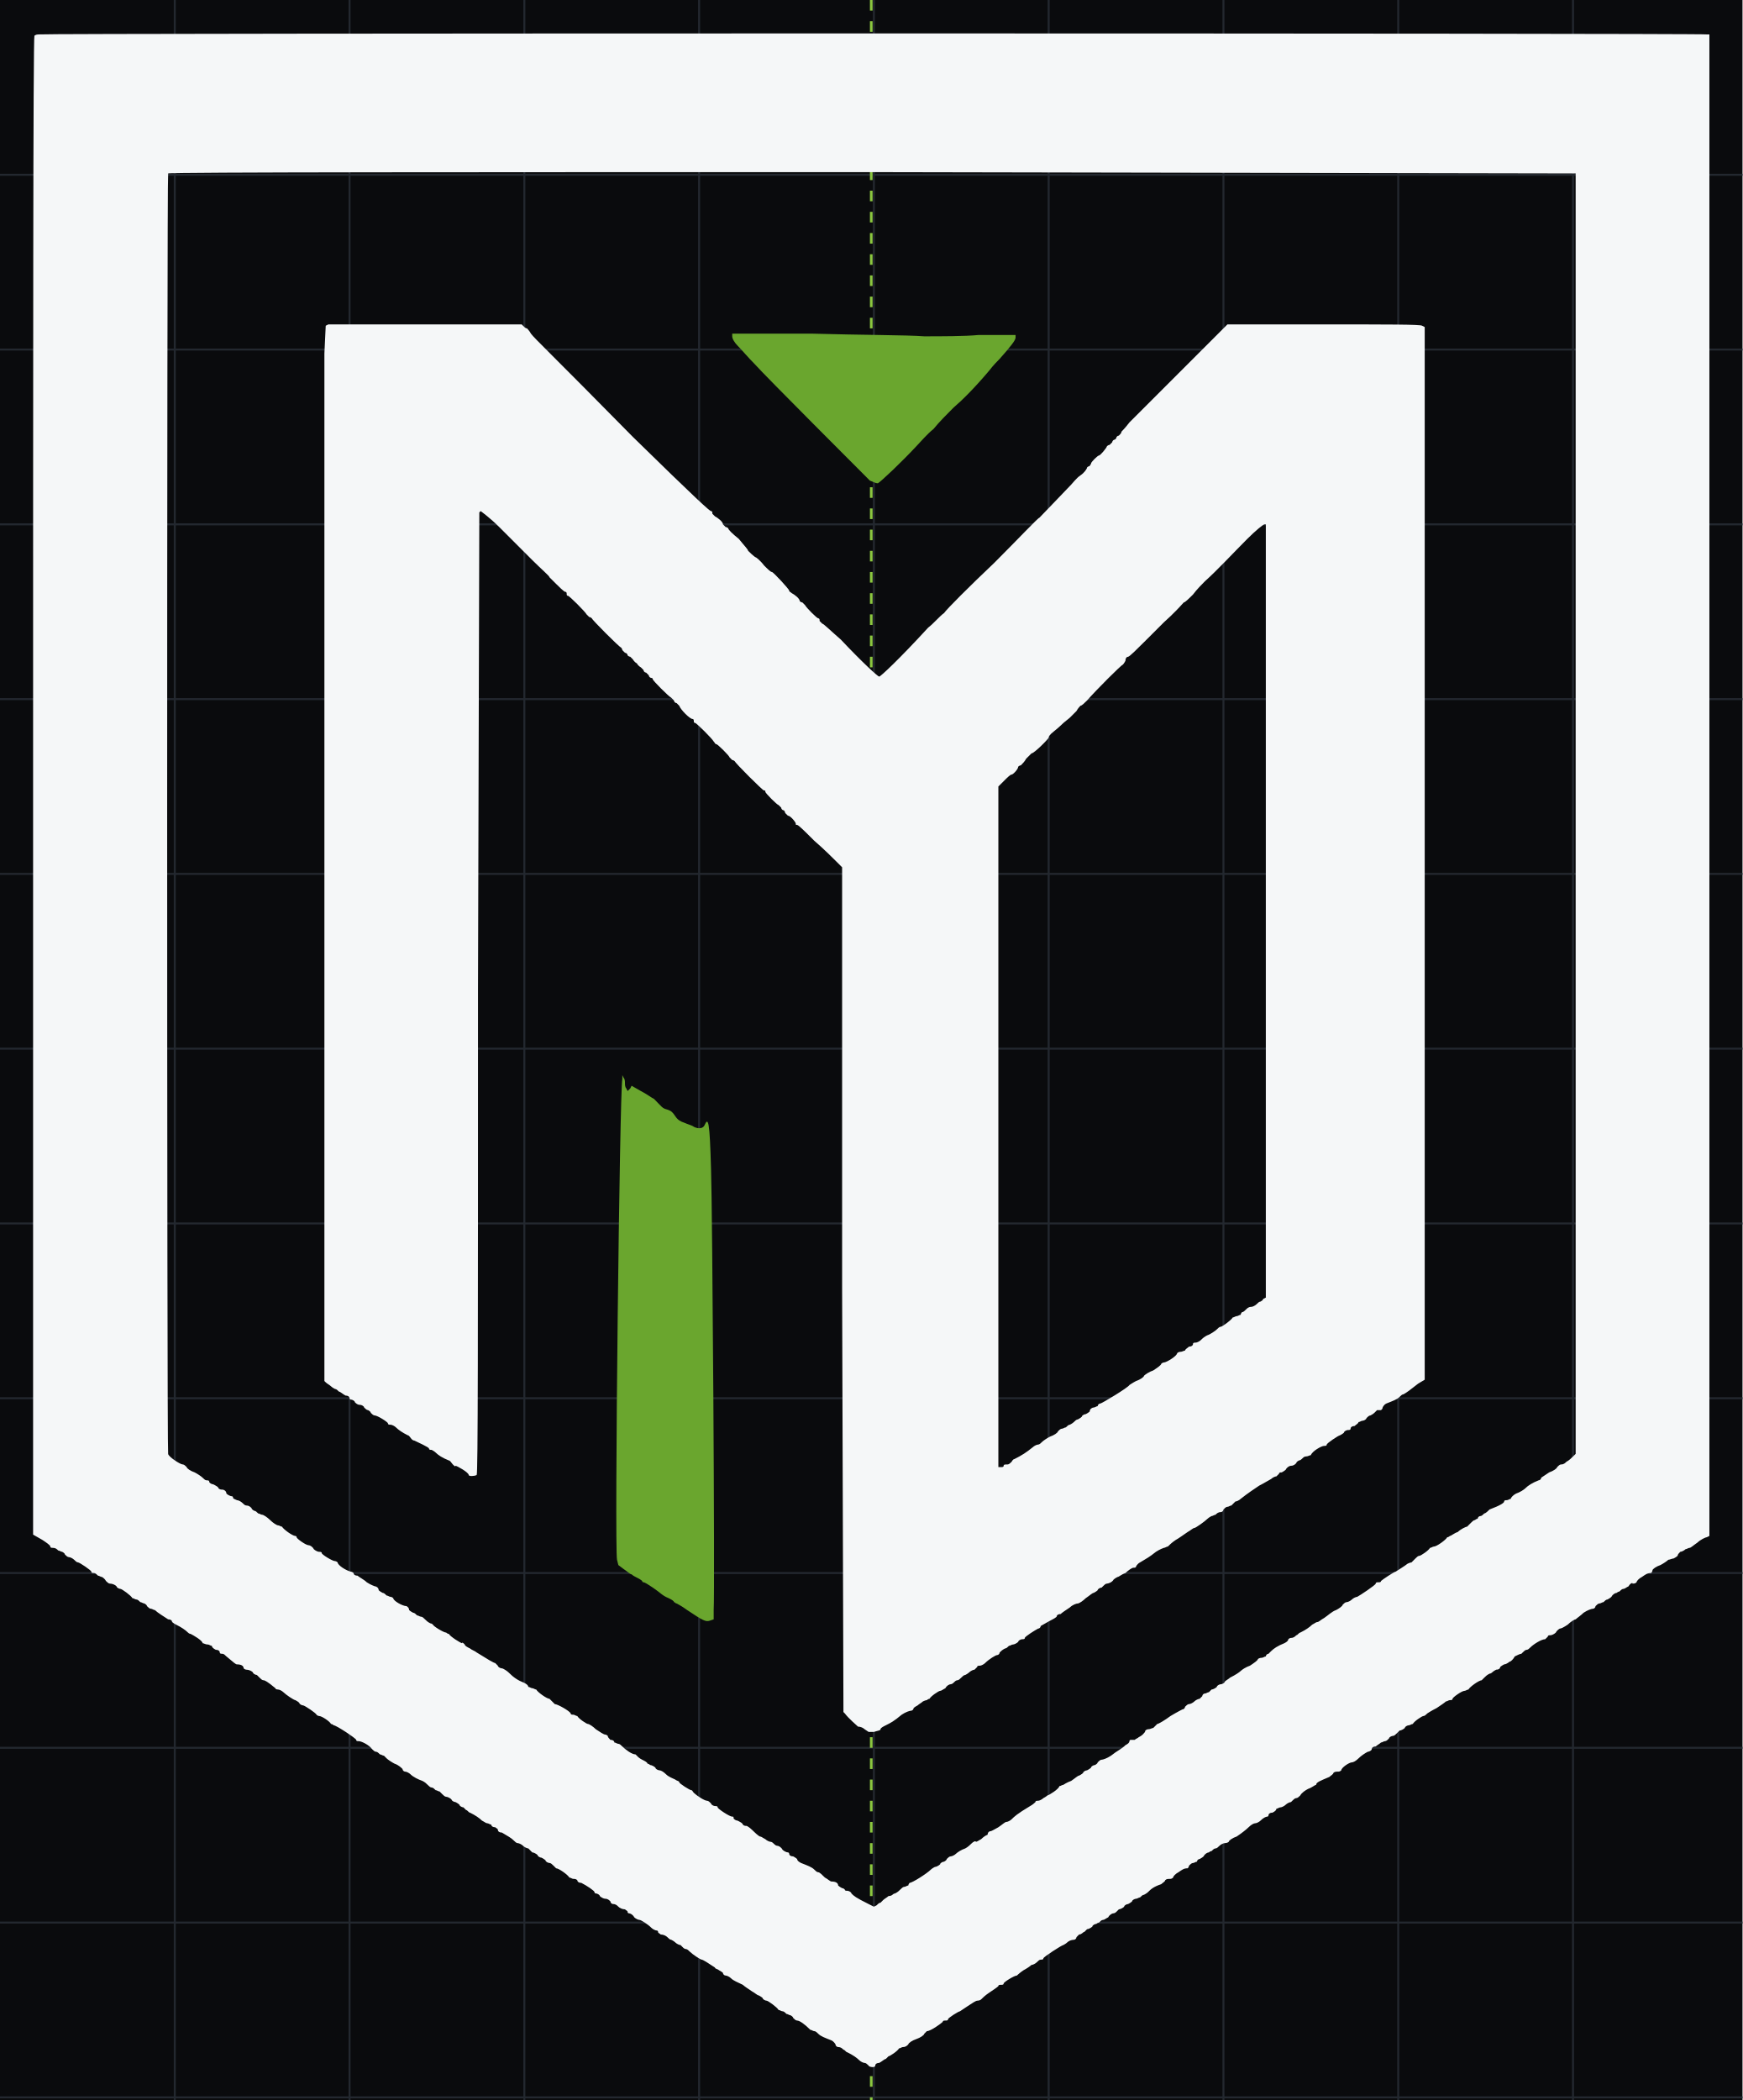
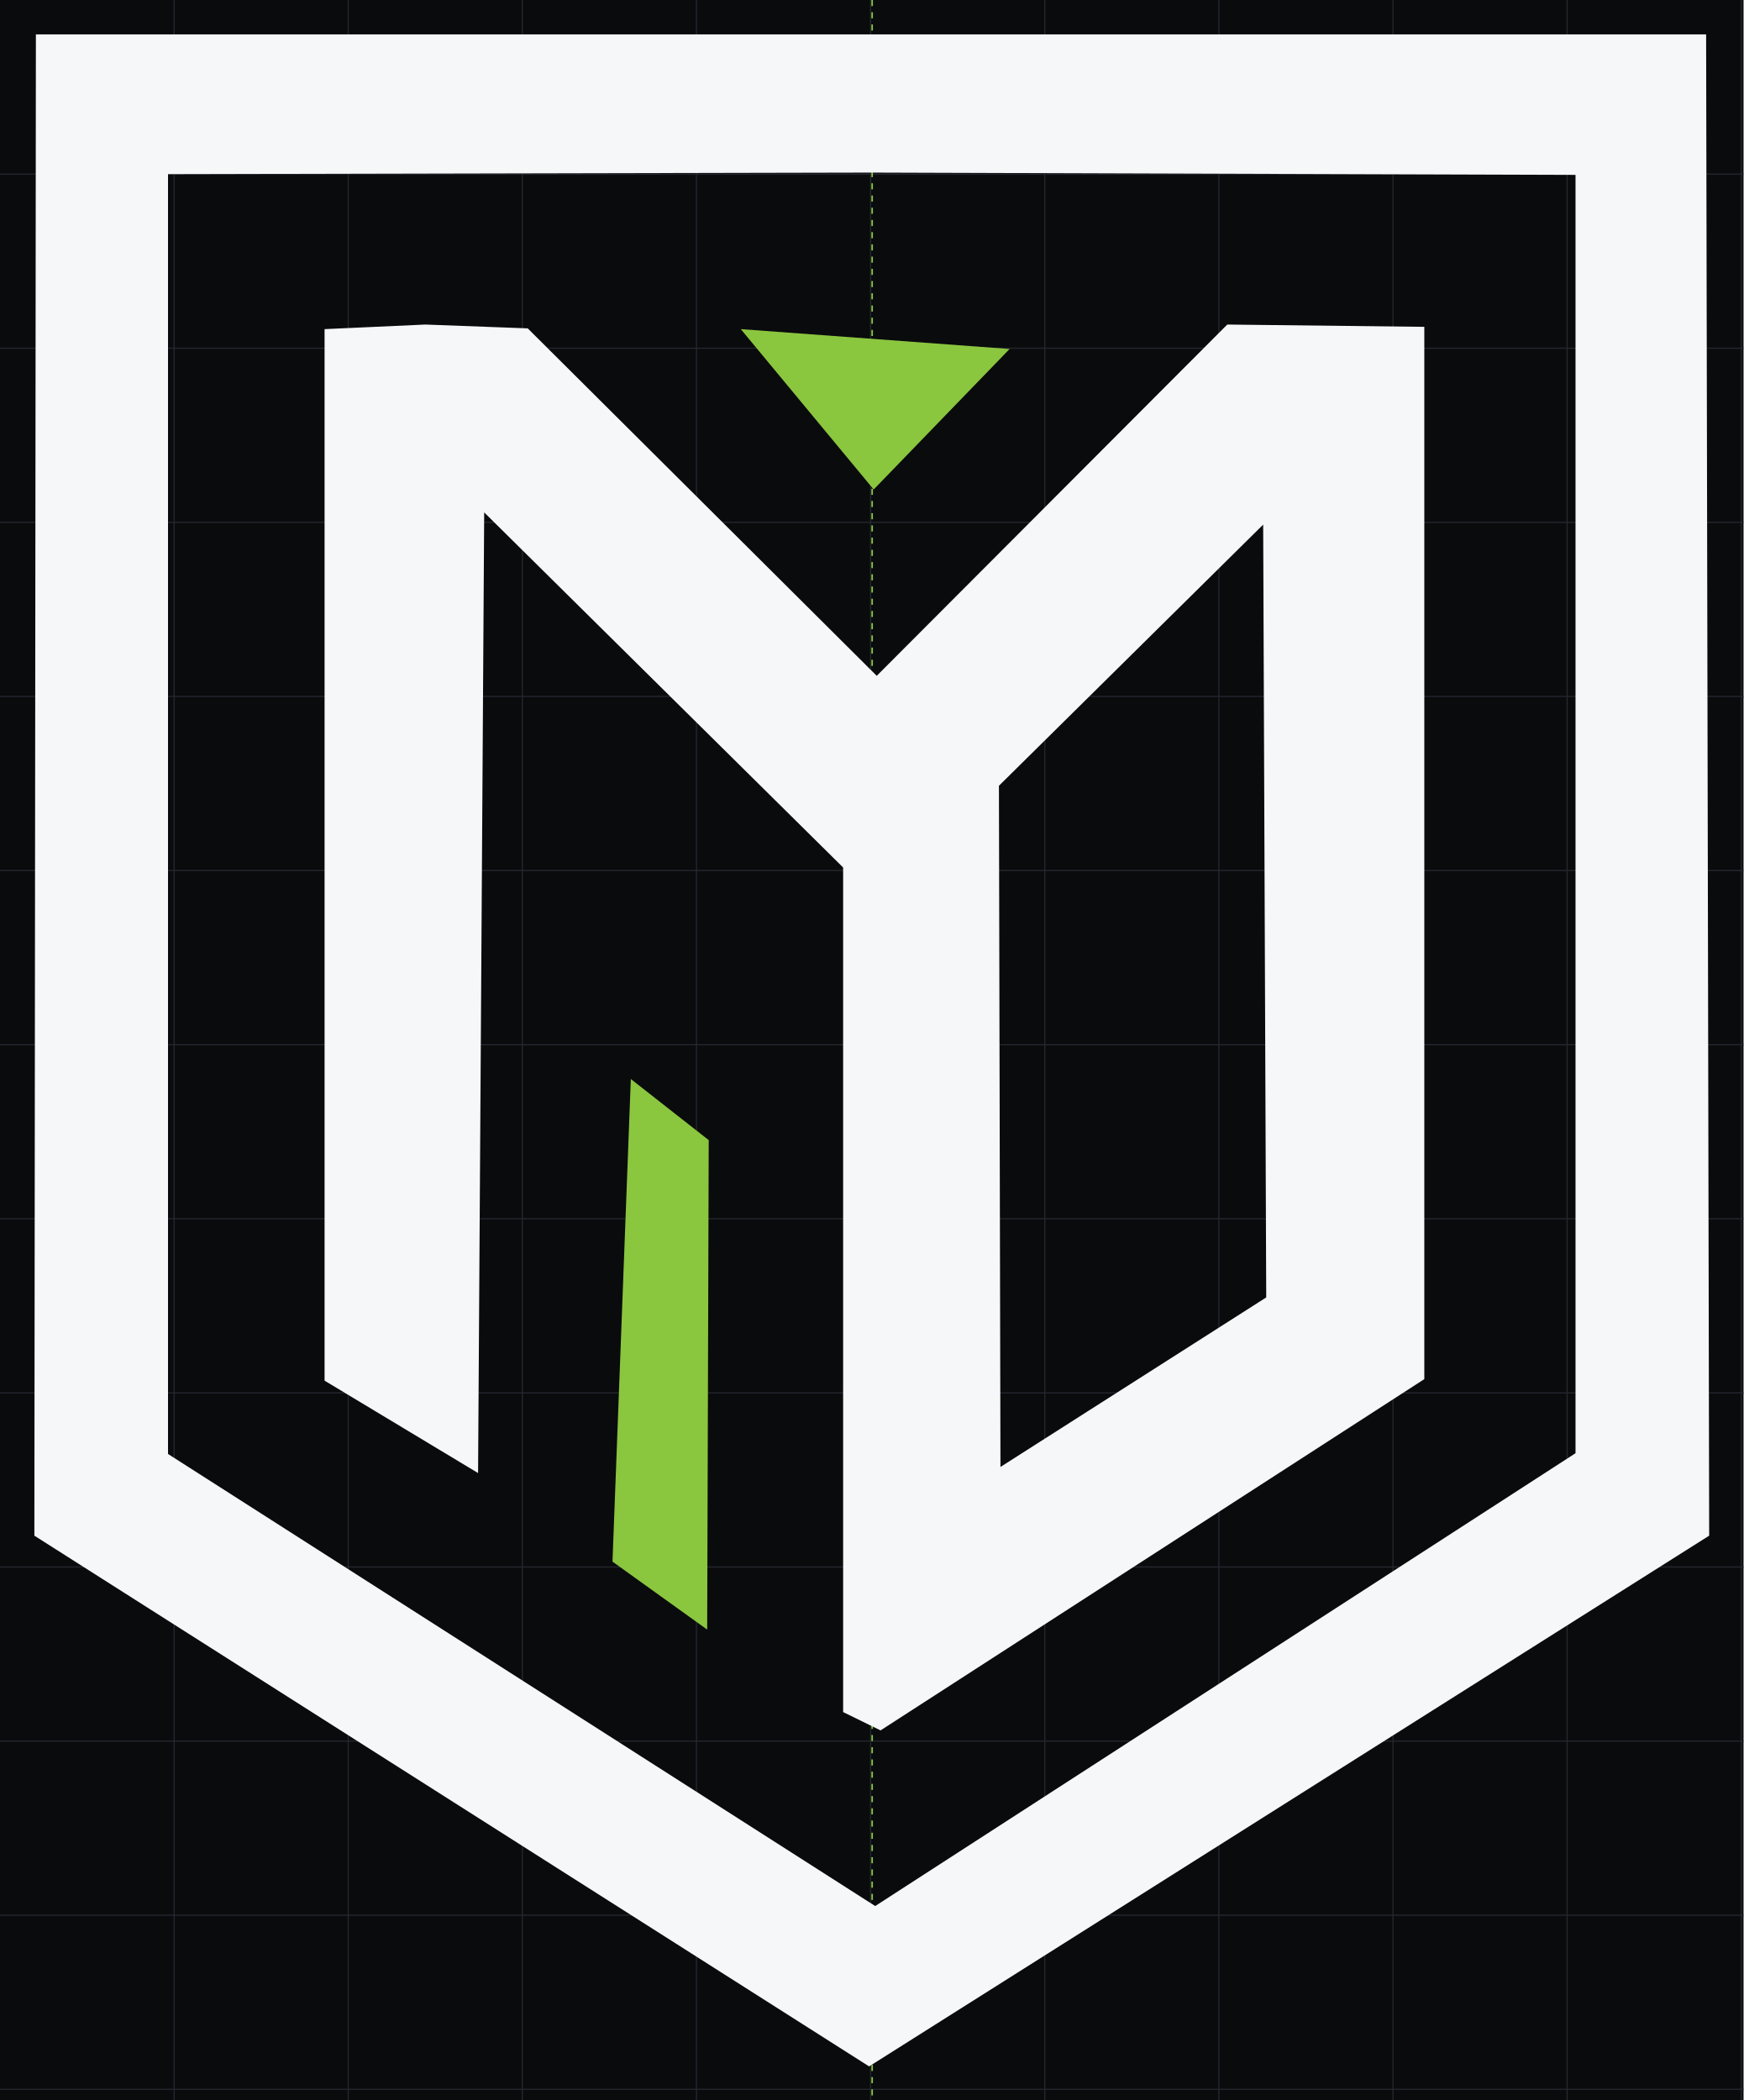
- <svg xmlns="http://www.w3.org/2000/svg" viewBox="0 0 1316 1586" role="img" aria-label="The Match Day Club shield construction">
+ <svg xmlns="http://www.w3.org/2000/svg" viewBox="0 0 2283 2750" role="img" aria-label="The Match Day Club shield construction">
  <defs>
-     <path id="pi" fill-rule="evenodd" d="M 104 116 C 102 116, 101 117, 101 117 C 100 118, 100 373, 100 684 L 100 1249 107 1253 C 110 1255, 113 1257, 113 1258 C 113 1259, 114 1259, 115 1259 C 117 1259, 118 1260, 119 1261 C 120 1261, 121 1262, 122 1262 C 122 1262, 124 1263, 124 1264 C 125 1265, 126 1266, 127 1266 C 128 1266, 130 1267, 131 1268 C 132 1269, 133 1270, 134 1270 C 135 1270, 144 1276, 144 1277 C 144 1278, 145 1278, 146 1278 C 147 1278, 148 1279, 149 1280 C 150 1280, 151 1281, 152 1281 C 152 1281, 154 1282, 155 1284 C 156 1285, 157 1286, 158 1286 C 160 1286, 162 1287, 163 1288 C 163 1289, 165 1290, 166 1290 C 167 1290, 174 1295, 175 1297 C 176 1297, 177 1298, 178 1298 C 179 1298, 180 1299, 181 1300 C 182 1300, 183 1301, 184 1301 C 184 1301, 186 1302, 186 1303 C 187 1304, 188 1305, 189 1305 C 190 1305, 191 1306, 192 1306 C 194 1308, 199 1311, 202 1313 C 204 1313, 205 1314, 205 1315 C 205 1315, 206 1316, 208 1317 C 212 1319, 215 1321, 217 1323 C 217 1323, 218 1324, 219 1324 C 221 1325, 228 1329, 228 1331 C 229 1331, 230 1332, 232 1332 C 233 1332, 234 1333, 235 1333 C 235 1334, 236 1335, 238 1336 C 240 1336, 241 1337, 241 1338 C 241 1339, 242 1339, 243 1339 C 244 1339, 245 1340, 246 1341 C 252 1346, 253 1347, 254 1347 C 257 1347, 259 1348, 259 1350 C 259 1350, 260 1351, 261 1351 C 263 1351, 265 1352, 266 1353 C 266 1354, 268 1355, 269 1355 C 269 1355, 270 1356, 271 1357 C 272 1358, 273 1359, 274 1359 C 275 1359, 277 1360, 283 1365 C 283 1366, 285 1366, 285 1366 C 286 1366, 288 1367, 289 1368 C 291 1370, 297 1374, 298 1374 C 298 1374, 300 1375, 301 1376 C 301 1377, 303 1378, 304 1378 C 305 1378, 314 1384, 314 1385 C 314 1385, 315 1386, 316 1386 C 318 1386, 324 1390, 325 1392 C 326 1392, 327 1393, 327 1393 C 329 1393, 344 1403, 344 1404 C 344 1405, 345 1405, 346 1405 C 348 1405, 354 1408, 356 1411 C 357 1412, 358 1413, 359 1413 C 360 1413, 361 1414, 362 1415 C 363 1415, 364 1416, 365 1416 C 365 1416, 366 1417, 367 1418 C 368 1419, 371 1421, 373 1422 C 376 1423, 378 1425, 379 1426 C 379 1427, 380 1428, 381 1428 C 382 1428, 384 1429, 385 1430 C 387 1432, 391 1434, 394 1435 C 396 1436, 397 1437, 398 1438 C 399 1439, 400 1440, 401 1440 C 402 1440, 403 1441, 404 1442 C 405 1442, 406 1443, 407 1443 C 407 1443, 408 1444, 409 1445 C 410 1446, 411 1447, 412 1447 C 413 1447, 415 1448, 416 1449 C 416 1450, 418 1451, 419 1451 C 419 1451, 421 1452, 422 1453 C 422 1454, 424 1455, 425 1455 C 425 1455, 426 1456, 427 1457 C 428 1457, 429 1459, 430 1459 C 434 1461, 437 1463, 439 1465 C 441 1466, 442 1467, 443 1467 C 444 1467, 445 1468, 446 1468 C 446 1469, 447 1470, 449 1470 C 450 1471, 451 1471, 451 1472 C 451 1473, 452 1474, 454 1474 C 459 1477, 461 1478, 463 1480 C 464 1481, 465 1482, 466 1482 C 467 1482, 469 1483, 470 1484 C 471 1485, 473 1486, 474 1486 C 474 1486, 475 1487, 476 1488 C 476 1488, 477 1489, 477 1489 C 478 1489, 480 1490, 481 1491 C 481 1492, 483 1493, 484 1493 C 484 1493, 486 1494, 487 1495 C 487 1496, 489 1497, 490 1497 C 491 1497, 492 1498, 493 1499 C 494 1500, 495 1501, 495 1501 C 497 1501, 504 1506, 505 1508 C 506 1508, 507 1509, 508 1509 C 509 1509, 510 1509, 511 1510 C 511 1511, 512 1512, 514 1512 C 518 1514, 524 1518, 524 1519 C 524 1520, 525 1520, 525 1520 C 526 1520, 528 1521, 528 1522 C 529 1523, 531 1524, 532 1524 C 534 1524, 535 1525, 536 1526 C 536 1527, 537 1528, 538 1528 C 540 1528, 541 1529, 542 1530 C 543 1531, 545 1532, 547 1532 C 548 1533, 549 1533, 549 1534 C 549 1535, 550 1535, 550 1535 C 551 1535, 553 1536, 554 1538 C 555 1539, 557 1540, 558 1540 C 559 1540, 564 1543, 567 1546 C 568 1547, 570 1548, 571 1548 C 571 1548, 572 1548, 572 1549 C 572 1550, 573 1550, 574 1551 C 576 1551, 578 1552, 579 1553 C 580 1554, 581 1555, 582 1555 C 582 1555, 584 1556, 585 1557 C 586 1558, 588 1559, 589 1559 C 589 1559, 590 1560, 591 1561 C 591 1561, 592 1562, 593 1562 C 594 1562, 595 1563, 596 1564 C 598 1566, 604 1570, 605 1570 C 606 1570, 612 1574, 615 1576 C 615 1577, 617 1577, 618 1578 C 620 1579, 621 1580, 621 1580 C 621 1581, 622 1582, 623 1582 C 624 1582, 626 1583, 627 1584 C 629 1586, 632 1587, 636 1589 C 637 1590, 640 1592, 643 1594 C 645 1595, 647 1597, 648 1597 C 648 1597, 650 1598, 651 1599 C 651 1600, 653 1601, 654 1601 C 655 1601, 662 1606, 663 1608 C 664 1608, 665 1609, 666 1609 C 667 1609, 668 1610, 669 1611 C 670 1611, 671 1612, 672 1612 C 672 1612, 674 1613, 674 1614 C 675 1615, 676 1616, 677 1616 C 679 1616, 683 1619, 687 1623 C 688 1623, 689 1624, 690 1624 C 691 1624, 692 1625, 693 1626 C 695 1628, 698 1629, 703 1631 C 705 1632, 706 1634, 706 1634 C 706 1635, 707 1636, 708 1636 C 710 1636, 711 1637, 712 1638 C 713 1638, 714 1640, 715 1640 C 719 1642, 722 1644, 724 1646 C 725 1647, 727 1648, 728 1648 C 729 1648, 730 1649, 731 1650 C 731 1651, 736 1652, 736 1650 C 736 1649, 737 1648, 739 1648 C 741 1647, 743 1645, 744 1645 C 745 1644, 746 1643, 746 1643 C 747 1643, 753 1639, 754 1637 C 755 1637, 756 1636, 757 1636 C 759 1636, 760 1635, 761 1634 C 761 1633, 764 1631, 767 1630 C 770 1629, 773 1627, 773 1626 C 773 1626, 774 1625, 775 1624 C 778 1624, 786 1618, 787 1617 C 787 1616, 788 1616, 789 1616 C 790 1616, 791 1616, 791 1615 C 791 1614, 799 1609, 800 1609 C 800 1609, 803 1607, 806 1605 C 809 1603, 812 1601, 813 1601 C 815 1601, 816 1600, 816 1600 C 817 1599, 819 1597, 822 1595 C 825 1593, 828 1591, 829 1590 C 829 1589, 830 1589, 831 1589 C 832 1589, 833 1589, 833 1588 C 833 1587, 841 1582, 843 1582 C 843 1582, 845 1580, 848 1578 C 850 1577, 853 1575, 854 1574 C 855 1574, 857 1573, 858 1572 C 859 1571, 860 1570, 861 1570 C 862 1570, 863 1570, 863 1569 C 863 1568, 877 1559, 878 1559 C 878 1559, 880 1558, 881 1557 C 882 1556, 884 1555, 886 1555 C 887 1555, 888 1554, 888 1553 C 888 1553, 889 1552, 890 1551 C 892 1551, 893 1549, 894 1549 C 895 1548, 896 1547, 896 1547 C 897 1547, 899 1546, 900 1545 C 900 1544, 902 1543, 903 1543 C 903 1543, 904 1542, 905 1542 C 906 1541, 907 1540, 908 1540 C 909 1540, 910 1539, 912 1538 C 913 1536, 915 1535, 916 1535 C 917 1535, 918 1534, 918 1534 C 919 1533, 920 1532, 920 1532 C 921 1532, 923 1531, 924 1530 C 924 1529, 926 1528, 927 1528 C 927 1528, 929 1527, 930 1526 C 930 1525, 932 1524, 933 1524 C 934 1524, 935 1523, 936 1523 C 937 1522, 938 1521, 939 1521 C 939 1521, 941 1520, 942 1519 C 944 1517, 946 1515, 952 1513 C 953 1512, 955 1511, 955 1510 C 956 1509, 957 1509, 959 1509 C 960 1509, 961 1508, 961 1508 C 961 1507, 963 1505, 965 1504 C 968 1502, 969 1501, 972 1501 C 972 1501, 973 1500, 973 1499 C 974 1498, 975 1497, 976 1497 C 977 1497, 978 1496, 979 1496 C 979 1495, 980 1494, 981 1494 C 981 1494, 983 1493, 984 1492 C 985 1490, 987 1489, 988 1489 C 988 1489, 989 1488, 990 1488 C 991 1487, 992 1486, 993 1486 C 994 1486, 995 1485, 996 1484 C 997 1483, 999 1482, 1000 1482 C 1002 1482, 1003 1481, 1003 1481 C 1003 1480, 1006 1478, 1009 1477 C 1012 1475, 1016 1472, 1018 1470 C 1020 1468, 1022 1467, 1023 1467 C 1024 1467, 1026 1466, 1027 1465 C 1029 1463, 1031 1462, 1032 1462 C 1032 1462, 1033 1462, 1033 1461 C 1033 1460, 1034 1459, 1036 1459 C 1038 1458, 1039 1457, 1039 1456 C 1040 1456, 1041 1455, 1042 1455 C 1043 1455, 1045 1454, 1046 1453 C 1047 1452, 1049 1451, 1050 1451 C 1050 1451, 1051 1450, 1051 1450 C 1052 1449, 1053 1448, 1054 1448 C 1055 1448, 1056 1447, 1057 1446 C 1058 1444, 1061 1442, 1063 1441 C 1066 1440, 1068 1438, 1069 1438 C 1069 1436, 1072 1435, 1079 1432 C 1080 1431, 1082 1430, 1082 1429 C 1083 1428, 1084 1428, 1086 1428 C 1087 1428, 1088 1427, 1088 1427 C 1088 1425, 1094 1421, 1096 1421 C 1097 1421, 1099 1420, 1101 1418 C 1103 1416, 1106 1414, 1108 1413 C 1109 1413, 1111 1412, 1111 1411 C 1111 1410, 1112 1409, 1114 1409 C 1115 1408, 1117 1407, 1118 1406 C 1119 1406, 1120 1405, 1121 1405 C 1122 1405, 1123 1404, 1124 1403 C 1124 1402, 1126 1401, 1127 1401 C 1128 1401, 1129 1400, 1130 1399 C 1131 1398, 1132 1397, 1132 1397 C 1133 1397, 1135 1396, 1136 1395 C 1136 1394, 1138 1393, 1139 1393 C 1140 1393, 1141 1392, 1142 1392 C 1143 1390, 1149 1386, 1150 1386 C 1151 1386, 1152 1385, 1153 1384 C 1153 1384, 1156 1382, 1160 1380 C 1163 1378, 1166 1376, 1167 1375 C 1168 1375, 1169 1374, 1170 1374 C 1171 1374, 1172 1374, 1172 1373 C 1172 1372, 1179 1367, 1181 1367 C 1182 1367, 1183 1366, 1184 1366 C 1185 1364, 1192 1359, 1194 1359 C 1194 1359, 1195 1358, 1196 1357 C 1197 1356, 1198 1355, 1200 1354 C 1201 1354, 1202 1353, 1202 1353 C 1202 1353, 1203 1352, 1205 1351 C 1207 1351, 1208 1350, 1208 1349 C 1208 1349, 1209 1348, 1211 1347 C 1212 1347, 1214 1346, 1215 1345 C 1216 1345, 1218 1343, 1219 1341 C 1221 1340, 1223 1339, 1224 1339 C 1224 1339, 1225 1338, 1225 1338 C 1226 1337, 1227 1336, 1228 1336 C 1229 1336, 1230 1335, 1231 1334 C 1233 1332, 1239 1328, 1242 1328 C 1243 1327, 1244 1326, 1244 1326 C 1244 1325, 1245 1325, 1246 1325 C 1247 1325, 1249 1324, 1250 1323 C 1251 1321, 1253 1320, 1253 1320 C 1254 1320, 1256 1319, 1259 1317 C 1261 1315, 1264 1313, 1265 1313 C 1266 1312, 1269 1310, 1271 1308 C 1274 1306, 1277 1305, 1278 1305 C 1279 1305, 1280 1304, 1280 1303 C 1281 1302, 1282 1301, 1283 1301 C 1284 1301, 1285 1300, 1286 1300 C 1287 1299, 1288 1298, 1289 1298 C 1289 1298, 1291 1297, 1292 1296 C 1293 1294, 1295 1293, 1296 1293 C 1296 1293, 1297 1292, 1298 1292 C 1299 1291, 1300 1290, 1301 1290 C 1302 1290, 1303 1289, 1305 1288 C 1306 1286, 1308 1285, 1308 1286 C 1309 1286, 1310 1286, 1311 1285 C 1311 1284, 1313 1282, 1315 1281 C 1318 1279, 1319 1278, 1322 1278 C 1322 1278, 1323 1277, 1323 1276 C 1323 1275, 1326 1273, 1329 1272 C 1331 1271, 1334 1269, 1335 1268 C 1336 1268, 1338 1267, 1339 1267 C 1341 1266, 1342 1265, 1342 1265 C 1342 1264, 1343 1263, 1344 1262 C 1345 1262, 1347 1261, 1348 1260 C 1349 1260, 1350 1259, 1351 1259 C 1352 1259, 1354 1257, 1357 1255 C 1359 1253, 1363 1251, 1364 1251 L 1366 1250 1366 683 L 1366 116 1364 116 C 1363 115, 106 115, 104 116 M 202 221 C 201 222, 201 1186, 202 1188 C 202 1190, 211 1196, 213 1196 C 214 1196, 215 1197, 216 1198 C 216 1199, 219 1201, 222 1202 C 224 1203, 227 1205, 228 1206 C 229 1207, 230 1208, 231 1208 C 232 1208, 233 1208, 233 1209 C 233 1210, 235 1211, 236 1211 C 238 1212, 240 1213, 240 1214 C 241 1215, 242 1215, 243 1215 C 244 1215, 246 1216, 246 1218 C 247 1219, 249 1220, 250 1220 C 250 1220, 251 1220, 251 1221 C 251 1222, 252 1222, 254 1223 C 255 1223, 257 1224, 258 1225 C 259 1226, 260 1227, 261 1227 C 263 1227, 264 1228, 265 1229 C 265 1230, 267 1231, 267 1231 C 268 1231, 269 1232, 270 1233 C 271 1233, 272 1234, 273 1234 C 274 1234, 277 1236, 279 1238 C 281 1240, 284 1242, 285 1242 C 286 1242, 287 1243, 288 1243 C 289 1245, 296 1250, 298 1250 C 298 1250, 299 1250, 299 1251 C 299 1252, 306 1257, 308 1257 C 309 1257, 311 1258, 312 1260 C 313 1261, 315 1262, 316 1262 C 317 1262, 318 1262, 318 1263 C 318 1264, 326 1269, 328 1269 C 329 1269, 330 1270, 330 1270 C 330 1272, 336 1276, 340 1277 C 341 1277, 342 1278, 342 1278 C 342 1279, 343 1280, 345 1280 C 346 1281, 350 1283, 352 1285 C 355 1287, 358 1288, 358 1288 C 359 1288, 361 1289, 361 1291 C 362 1292, 364 1293, 364 1293 C 365 1293, 366 1294, 367 1295 C 368 1295, 369 1296, 370 1296 C 371 1296, 372 1297, 372 1297 C 372 1299, 379 1303, 382 1303 C 382 1303, 384 1304, 384 1306 C 385 1307, 387 1308, 387 1308 C 388 1308, 389 1309, 390 1310 C 391 1310, 392 1311, 393 1311 C 394 1311, 395 1312, 396 1313 C 397 1314, 398 1315, 400 1316 C 401 1316, 402 1317, 402 1317 C 402 1318, 410 1323, 412 1323 C 412 1323, 413 1324, 414 1324 C 415 1326, 423 1331, 424 1331 C 424 1330, 425 1331, 426 1332 C 426 1333, 428 1334, 430 1335 C 431 1336, 434 1337, 435 1338 C 443 1343, 448 1346, 449 1346 C 449 1346, 450 1347, 451 1348 C 451 1349, 453 1350, 454 1350 C 455 1350, 458 1352, 459 1353 C 463 1357, 466 1359, 471 1361 C 473 1362, 474 1363, 474 1364 C 475 1364, 476 1365, 477 1365 C 478 1365, 479 1366, 480 1366 C 481 1368, 488 1373, 490 1373 C 490 1373, 491 1374, 492 1375 C 493 1376, 494 1377, 494 1377 C 496 1377, 505 1382, 506 1384 C 506 1385, 507 1385, 508 1385 C 509 1385, 510 1386, 511 1386 C 512 1388, 518 1392, 519 1392 C 520 1392, 523 1394, 525 1396 C 528 1398, 531 1400, 532 1400 C 533 1400, 534 1401, 534 1401 C 534 1402, 535 1403, 536 1404 C 538 1404, 539 1405, 539 1406 C 540 1406, 541 1407, 542 1407 C 543 1407, 544 1408, 545 1409 C 547 1411, 552 1415, 555 1415 C 556 1416, 557 1417, 557 1417 C 557 1417, 558 1418, 560 1419 C 562 1420, 564 1421, 564 1422 C 565 1422, 566 1423, 566 1423 C 567 1423, 569 1424, 570 1425 C 570 1426, 572 1427, 573 1427 C 574 1427, 576 1428, 578 1430 C 580 1432, 583 1433, 585 1434 C 586 1435, 588 1435, 588 1436 C 588 1437, 596 1442, 597 1442 C 598 1442, 598 1443, 599 1444 C 601 1446, 607 1450, 609 1450 C 610 1450, 611 1451, 612 1452 C 612 1453, 614 1454, 615 1454 C 616 1454, 617 1454, 617 1455 C 617 1456, 626 1462, 628 1462 C 629 1462, 629 1462, 629 1463 C 629 1464, 631 1465, 632 1465 C 634 1466, 636 1467, 636 1468 C 637 1469, 638 1469, 639 1469 C 639 1469, 641 1470, 643 1472 C 648 1477, 649 1477, 649 1477 C 650 1477, 651 1478, 653 1479 C 654 1480, 656 1481, 657 1481 C 658 1481, 659 1482, 660 1483 C 660 1483, 661 1484, 662 1484 C 663 1484, 665 1485, 666 1487 C 667 1488, 669 1489, 670 1489 C 670 1489, 671 1489, 671 1490 C 671 1491, 672 1492, 674 1492 C 676 1493, 677 1494, 677 1494 C 677 1495, 678 1496, 680 1497 C 685 1499, 688 1500, 690 1502 C 691 1503, 692 1504, 693 1504 C 694 1504, 696 1506, 698 1508 C 700 1509, 702 1511, 703 1511 C 706 1511, 708 1512, 708 1514 C 708 1514, 709 1515, 711 1516 C 712 1516, 713 1517, 713 1517 C 713 1518, 714 1518, 715 1518 C 716 1518, 718 1519, 718 1520 C 720 1522, 721 1523, 731 1528 L 735 1530 737 1529 C 738 1528, 739 1527, 740 1527 C 740 1527, 741 1526, 742 1525 C 743 1524, 745 1523, 746 1522 C 748 1522, 749 1521, 749 1521 C 749 1521, 750 1520, 751 1520 C 753 1519, 754 1518, 755 1517 C 756 1516, 757 1515, 758 1515 C 759 1515, 760 1514, 761 1514 C 761 1513, 762 1512, 762 1512 C 764 1512, 775 1505, 778 1502 C 779 1501, 781 1500, 781 1500 C 782 1500, 784 1499, 785 1498 C 785 1497, 787 1496, 788 1496 C 788 1496, 790 1495, 790 1494 C 791 1493, 792 1492, 793 1492 C 794 1492, 796 1491, 797 1490 C 798 1489, 801 1487, 804 1486 C 806 1485, 808 1483, 809 1482 C 810 1481, 812 1480, 812 1481 C 813 1481, 814 1480, 816 1479 C 818 1477, 820 1476, 820 1476 C 821 1476, 821 1475, 821 1475 C 821 1474, 822 1473, 823 1473 C 824 1473, 827 1471, 829 1470 C 832 1468, 834 1466, 835 1466 C 836 1466, 838 1465, 839 1464 C 841 1462, 843 1460, 853 1454 C 855 1453, 857 1451, 857 1451 C 857 1450, 858 1450, 859 1450 C 860 1450, 862 1449, 863 1448 C 865 1447, 866 1446, 866 1446 C 867 1446, 875 1441, 875 1439 C 876 1439, 877 1438, 878 1438 C 878 1438, 881 1436, 884 1435 C 887 1433, 889 1431, 890 1431 C 890 1431, 892 1430, 893 1429 C 893 1428, 895 1427, 896 1427 C 896 1427, 898 1426, 899 1425 C 899 1424, 901 1423, 902 1423 C 902 1423, 904 1422, 904 1421 C 905 1420, 906 1419, 907 1419 C 908 1419, 911 1418, 914 1416 C 919 1412, 922 1411, 925 1408 C 927 1407, 928 1406, 928 1405 C 928 1405, 928 1404, 929 1404 C 929 1404, 931 1404, 932 1404 C 933 1403, 934 1403, 935 1402 C 935 1402, 937 1401, 938 1400 C 939 1399, 940 1398, 940 1397 C 940 1397, 941 1396, 942 1396 C 944 1396, 945 1395, 946 1395 C 947 1394, 948 1393, 949 1392 C 950 1392, 955 1389, 959 1386 C 964 1383, 968 1381, 968 1381 C 969 1381, 970 1380, 970 1379 C 971 1378, 972 1377, 973 1377 C 974 1377, 976 1376, 977 1375 C 978 1374, 980 1373, 981 1373 C 982 1372, 983 1371, 983 1371 C 983 1370, 984 1369, 985 1369 C 986 1369, 987 1368, 988 1368 C 989 1367, 990 1366, 990 1366 C 991 1366, 993 1365, 994 1364 C 994 1363, 996 1362, 997 1362 C 998 1362, 1000 1361, 1000 1360 C 1001 1359, 1003 1358, 1004 1357 C 1008 1355, 1011 1353, 1012 1352 C 1013 1351, 1016 1349, 1019 1348 C 1022 1346, 1025 1344, 1025 1343 C 1025 1343, 1026 1342, 1028 1342 C 1029 1342, 1030 1341, 1031 1341 C 1031 1340, 1032 1339, 1033 1339 C 1033 1339, 1034 1338, 1035 1337 C 1037 1335, 1040 1333, 1045 1331 C 1047 1330, 1048 1329, 1048 1328 C 1048 1328, 1049 1327, 1050 1327 C 1052 1327, 1053 1326, 1054 1325 C 1055 1325, 1056 1323, 1057 1323 C 1061 1321, 1064 1319, 1066 1317 C 1068 1316, 1069 1315, 1070 1315 C 1071 1315, 1073 1313, 1075 1312 C 1078 1310, 1081 1307, 1084 1306 C 1086 1305, 1089 1303, 1089 1302 C 1090 1301, 1091 1300, 1092 1300 C 1093 1300, 1095 1299, 1096 1298 C 1097 1297, 1099 1296, 1100 1296 C 1102 1295, 1114 1287, 1114 1286 C 1114 1285, 1115 1285, 1116 1285 C 1117 1285, 1118 1285, 1118 1284 C 1119 1283, 1128 1277, 1129 1277 C 1129 1277, 1137 1272, 1138 1271 C 1138 1271, 1140 1270, 1141 1270 C 1142 1269, 1143 1268, 1144 1267 C 1145 1266, 1146 1265, 1147 1265 C 1148 1265, 1154 1261, 1155 1259 C 1156 1259, 1157 1258, 1158 1258 C 1160 1258, 1167 1253, 1168 1251 C 1169 1251, 1170 1250, 1170 1250 C 1171 1250, 1173 1248, 1176 1247 C 1178 1245, 1182 1243, 1183 1243 C 1184 1242, 1185 1241, 1186 1240 C 1187 1239, 1188 1238, 1189 1238 C 1189 1238, 1190 1237, 1191 1237 C 1191 1236, 1192 1235, 1193 1235 C 1194 1235, 1195 1234, 1196 1233 C 1197 1233, 1199 1231, 1200 1230 C 1208 1227, 1211 1225, 1211 1224 C 1211 1223, 1212 1223, 1213 1223 C 1214 1223, 1215 1222, 1216 1222 C 1216 1221, 1218 1219, 1220 1218 C 1223 1217, 1226 1215, 1227 1214 C 1229 1212, 1232 1210, 1237 1208 C 1238 1208, 1239 1207, 1239 1206 C 1239 1206, 1242 1204, 1245 1202 C 1248 1201, 1251 1199, 1251 1198 C 1252 1197, 1253 1196, 1254 1196 C 1256 1196, 1257 1195, 1258 1194 C 1260 1193, 1262 1191, 1263 1190 L 1265 1188 1265 704 L 1265 221 733 220 C 441 220, 202 220, 202 221 M 323 335 L 321 336 320 357 C 320 368, 320 548, 320 755 L 320 1133 321 1134 C 322 1135, 324 1136, 325 1137 C 326 1138, 328 1139, 328 1139 C 329 1139, 330 1140, 331 1141 C 332 1141, 334 1143, 336 1144 C 338 1144, 339 1145, 339 1146 C 339 1147, 340 1147, 340 1147 C 341 1147, 343 1148, 343 1149 C 344 1150, 345 1151, 347 1151 C 348 1151, 350 1152, 350 1153 C 351 1154, 352 1155, 353 1155 C 353 1155, 355 1156, 355 1157 C 356 1158, 357 1159, 358 1159 C 360 1159, 368 1164, 368 1165 C 368 1166, 369 1166, 370 1166 C 371 1166, 373 1167, 374 1168 C 376 1170, 379 1172, 383 1174 C 384 1174, 385 1176, 386 1177 C 386 1177, 387 1178, 388 1178 C 390 1179, 399 1183, 399 1184 C 399 1185, 400 1185, 401 1185 C 401 1185, 403 1186, 404 1187 C 406 1189, 409 1191, 414 1193 C 415 1193, 416 1195, 417 1196 C 418 1197, 419 1198, 419 1197 C 420 1197, 429 1202, 429 1204 C 429 1205, 433 1205, 435 1204 C 436 1203, 436 1106, 436 839 L 437 477 438 476 C 438 476, 445 481, 452 488 C 459 495, 470 506, 477 513 C 484 520, 490 525, 490 526 C 498 534, 501 537, 502 537 C 503 537, 503 538, 503 539 C 503 539, 503 540, 504 540 C 505 540, 517 552, 518 554 C 519 555, 520 556, 520 556 C 521 556, 522 557, 522 557 C 522 558, 543 579, 544 579 C 544 579, 545 580, 545 581 C 546 582, 547 583, 547 583 C 548 583, 549 584, 549 585 C 549 585, 550 586, 551 586 C 551 586, 552 587, 553 588 C 553 588, 554 590, 556 591 C 557 593, 559 594, 559 594 C 560 595, 561 596, 561 596 C 561 597, 562 598, 563 598 C 563 598, 564 599, 565 600 C 565 601, 566 602, 567 602 C 567 602, 568 602, 568 603 C 568 604, 580 616, 582 617 C 583 618, 584 619, 584 619 C 584 620, 585 621, 586 621 C 586 621, 587 622, 588 623 C 589 626, 596 633, 598 633 C 599 633, 599 634, 599 635 C 599 635, 599 636, 600 636 C 601 636, 613 648, 614 650 C 615 651, 615 652, 616 652 C 617 652, 626 661, 626 662 C 626 662, 627 663, 628 664 C 629 664, 630 665, 630 665 C 630 666, 651 687, 652 687 C 653 687, 653 687, 653 688 C 653 689, 662 698, 663 698 C 663 698, 664 699, 665 700 C 665 701, 666 702, 667 702 C 667 702, 668 703, 668 704 C 668 704, 669 705, 670 706 C 672 706, 676 711, 676 712 C 676 713, 676 713, 677 713 C 678 713, 683 718, 690 725 C 697 731, 704 738, 707 741 L 711 745 711 1064 L 712 1383 713 1384 C 716 1388, 722 1393, 723 1394 C 725 1394, 727 1395, 728 1396 L 731 1398 735 1398 C 738 1397, 740 1397, 740 1396 C 740 1395, 742 1394, 744 1393 C 748 1391, 750 1390, 756 1385 C 759 1383, 762 1382, 763 1382 C 764 1382, 765 1381, 765 1380 C 765 1380, 766 1379, 768 1378 C 769 1377, 771 1376, 772 1375 C 772 1375, 774 1374, 775 1374 C 775 1374, 776 1373, 777 1373 C 778 1371, 784 1367, 785 1367 C 786 1367, 787 1366, 789 1365 C 790 1363, 792 1362, 793 1362 C 794 1362, 795 1361, 795 1361 C 796 1360, 797 1359, 798 1359 C 799 1359, 800 1358, 801 1357 C 802 1356, 803 1355, 804 1355 C 804 1355, 806 1354, 807 1353 C 808 1352, 810 1351, 811 1351 C 812 1350, 813 1349, 813 1349 C 813 1348, 814 1348, 815 1348 C 816 1348, 818 1347, 819 1346 C 822 1343, 827 1340, 828 1340 C 829 1340, 830 1339, 830 1338 C 831 1337, 832 1336, 834 1335 C 835 1335, 836 1334, 837 1333 C 838 1333, 839 1332, 840 1332 C 841 1332, 843 1331, 844 1330 C 844 1329, 846 1328, 847 1328 C 848 1328, 849 1328, 849 1327 C 849 1326, 857 1321, 859 1320 C 860 1320, 861 1319, 861 1318 C 863 1317, 866 1315, 870 1313 C 872 1312, 873 1311, 873 1311 C 873 1310, 874 1309, 876 1309 C 877 1308, 880 1306, 883 1304 C 885 1302, 888 1301, 889 1301 C 890 1301, 893 1299, 895 1297 C 898 1295, 900 1293, 901 1293 C 901 1293, 903 1292, 904 1291 C 904 1290, 906 1289, 907 1289 C 907 1289, 908 1288, 908 1288 C 909 1287, 910 1286, 911 1286 C 912 1286, 915 1285, 916 1283 C 917 1282, 919 1281, 919 1281 C 920 1281, 922 1279, 925 1278 C 927 1276, 930 1274, 931 1274 C 932 1274, 933 1274, 933 1273 C 933 1273, 934 1271, 936 1270 C 941 1267, 943 1266, 948 1262 C 951 1260, 954 1259, 954 1259 C 955 1259, 956 1258, 957 1258 C 958 1257, 960 1255, 963 1253 C 965 1252, 969 1249, 972 1247 C 974 1246, 976 1244, 977 1244 C 978 1244, 985 1239, 987 1237 C 988 1236, 990 1235, 990 1235 C 991 1235, 992 1234, 993 1234 C 994 1233, 995 1232, 997 1232 C 998 1232, 999 1231, 999 1230 C 1000 1229, 1001 1228, 1002 1228 C 1003 1228, 1004 1227, 1005 1227 C 1006 1226, 1007 1225, 1008 1224 C 1009 1224, 1011 1223, 1012 1222 C 1017 1218, 1023 1214, 1026 1212 C 1030 1210, 1033 1208, 1035 1207 C 1036 1206, 1038 1205, 1039 1205 C 1040 1204, 1041 1203, 1041 1203 C 1041 1202, 1042 1202, 1043 1202 C 1043 1202, 1045 1201, 1046 1200 C 1047 1198, 1049 1197, 1050 1197 C 1052 1197, 1053 1196, 1054 1195 C 1054 1194, 1056 1193, 1056 1193 C 1057 1193, 1058 1192, 1058 1192 C 1059 1191, 1060 1190, 1061 1190 C 1063 1190, 1064 1189, 1065 1189 C 1066 1186, 1073 1182, 1075 1182 C 1076 1182, 1077 1182, 1077 1181 C 1077 1180, 1086 1174, 1087 1174 C 1087 1174, 1089 1173, 1090 1172 C 1090 1171, 1092 1170, 1093 1170 C 1094 1170, 1095 1170, 1095 1169 C 1095 1168, 1096 1167, 1098 1167 C 1099 1166, 1101 1165, 1101 1164 C 1102 1164, 1103 1163, 1104 1163 C 1105 1163, 1107 1162, 1107 1161 C 1108 1160, 1109 1159, 1110 1159 C 1110 1159, 1112 1158, 1113 1157 C 1114 1156, 1115 1155, 1115 1155 C 1116 1155, 1117 1155, 1118 1155 C 1118 1155, 1119 1154, 1119 1154 C 1119 1153, 1120 1151, 1122 1150 C 1127 1148, 1130 1147, 1132 1145 C 1133 1144, 1134 1143, 1135 1143 C 1137 1142, 1141 1139, 1146 1135 L 1151 1132 1151 734 L 1151 337 1149 336 C 1148 335, 1123 335, 1074 335 L 1002 335 995 342 C 985 352, 935 402, 928 409 C 925 413, 922 416, 922 416 C 922 417, 921 418, 920 419 C 919 419, 918 420, 918 421 C 918 421, 917 422, 917 422 C 916 422, 915 423, 915 424 C 915 424, 914 425, 913 426 C 912 426, 911 427, 911 427 C 911 428, 906 434, 905 434 C 904 434, 899 439, 899 440 C 899 441, 898 441, 898 442 C 897 442, 896 443, 896 443 C 896 444, 894 447, 891 449 C 888 451, 885 455, 884 456 C 882 458, 864 477, 860 481 C 859 481, 844 497, 826 515 C 807 533, 790 550, 788 553 C 785 555, 780 561, 776 564 C 754 588, 740 601, 739 601 C 738 601, 726 590, 710 573 C 703 567, 697 561, 696 561 C 695 560, 694 559, 694 559 C 694 558, 694 557, 693 557 C 692 557, 684 549, 683 547 C 682 546, 681 545, 681 545 C 680 545, 679 544, 679 544 C 679 542, 675 539, 673 538 C 672 537, 671 537, 671 536 C 671 535, 659 522, 658 522 C 657 522, 655 520, 652 517 C 649 513, 646 511, 646 511 C 645 511, 640 506, 640 506 C 640 505, 637 502, 633 497 C 628 493, 625 490, 625 489 C 625 489, 624 488, 623 488 C 622 487, 621 486, 621 486 C 621 484, 617 481, 615 480 C 614 479, 613 478, 613 478 C 613 477, 613 476, 612 476 C 611 476, 602 468, 553 420 C 491 357, 479 346, 476 342 C 475 340, 473 338, 473 338 C 472 338, 471 337, 471 337 L 469 335 398 335 C 359 335, 325 335, 323 335 M 1017 497 C 1007 507, 994 521, 985 529 C 983 531, 979 535, 976 539 C 973 542, 970 545, 969 545 C 961 554, 955 559, 954 560 C 953 561, 947 567, 940 574 C 934 580, 928 586, 927 586 C 926 586, 925 587, 925 589 C 924 591, 923 592, 923 592 C 922 592, 903 611, 896 619 C 894 621, 892 623, 891 623 C 891 623, 889 625, 888 627 C 886 629, 884 631, 883 632 C 882 633, 879 635, 876 638 C 874 640, 870 643, 869 644 C 868 645, 867 646, 867 647 C 867 648, 856 659, 854 659 C 854 659, 852 661, 850 663 C 849 665, 847 667, 846 668 C 845 668, 844 669, 844 669 C 844 671, 840 675, 839 675 C 838 675, 836 677, 833 680 L 829 684 829 941 L 829 1198 831 1198 C 832 1198, 833 1198, 833 1197 C 833 1196, 834 1196, 836 1196 C 837 1196, 838 1195, 839 1194 C 839 1194, 840 1192, 841 1192 C 847 1189, 850 1187, 855 1183 C 856 1182, 858 1181, 859 1181 C 860 1181, 861 1180, 862 1179 C 863 1178, 866 1176, 868 1175 C 871 1174, 874 1172, 874 1171 C 875 1170, 876 1169, 877 1169 C 878 1169, 879 1168, 880 1168 C 881 1167, 882 1166, 883 1166 C 883 1166, 885 1165, 886 1164 C 887 1163, 888 1162, 889 1162 C 889 1162, 891 1161, 892 1160 C 892 1159, 894 1158, 895 1158 C 895 1158, 897 1157, 898 1156 C 898 1154, 900 1153, 901 1153 C 902 1153, 903 1152, 904 1152 C 904 1151, 905 1150, 906 1150 C 907 1150, 927 1138, 928 1136 C 928 1136, 931 1134, 933 1133 C 936 1132, 939 1130, 939 1129 C 940 1128, 943 1126, 946 1125 C 949 1123, 952 1121, 952 1120 C 952 1120, 953 1119, 954 1119 C 956 1119, 964 1114, 964 1112 C 964 1112, 965 1111, 966 1111 C 968 1111, 969 1110, 970 1110 C 970 1109, 972 1108, 973 1107 C 975 1107, 976 1106, 976 1105 C 976 1104, 977 1104, 978 1104 C 979 1104, 981 1103, 982 1102 C 983 1101, 985 1099, 988 1098 C 990 1097, 993 1095, 994 1094 C 995 1093, 996 1092, 997 1092 C 998 1092, 1005 1087, 1006 1085 C 1007 1085, 1008 1084, 1009 1084 C 1010 1084, 1011 1083, 1012 1083 C 1012 1082, 1013 1081, 1013 1081 C 1014 1081, 1015 1080, 1016 1079 C 1017 1078, 1018 1077, 1020 1077 C 1021 1077, 1023 1076, 1024 1075 C 1025 1074, 1026 1073, 1027 1073 C 1027 1073, 1029 1072, 1029 1071 L 1031 1070 1031 778 L 1031 486 1030 486 C 1029 486, 1023 491, 1017 497" />
-     <path id="pg" d="M 691 381 C 687 385, 686 385, 683 381 C 682 380, 680 379, 680 379 C 678 379, 675 381, 675 383 C 675 384, 671 384, 670 383 C 670 382, 669 381, 668 381 C 668 381, 667 380, 666 380 C 666 378, 662 377, 662 379 C 662 380, 671 389, 673 390 C 676 392, 683 399, 687 405 C 689 407, 695 413, 701 418 C 706 423, 713 430, 717 434 C 723 441, 735 452, 737 453 C 738 453, 756 436, 761 429 C 763 427, 769 420, 775 415 C 780 410, 789 401, 794 396 C 806 385, 809 379, 802 382 C 801 383, 799 384, 798 384 C 797 384, 795 385, 794 386 C 791 388, 790 389, 790 387 C 790 384, 783 383, 779 386 L 777 388 758 387 L 740 387 738 385 L 737 384 724 384 L 710 385 709 382 C 706 378, 706 378, 702 383 C 699 388, 697 390, 694 389 C 691 388, 691 385, 695 383 C 697 381, 698 377, 696 377 C 695 377, 693 379, 691 381 M 680 388 L 679 389 680 390 C 681 390, 682 391, 682 390 C 683 390, 684 391, 686 393 C 689 397, 692 398, 692 396 C 692 395, 683 386, 682 386 C 682 386, 681 387, 680 388 M 699 394 L 698 395 699 397 C 700 397, 701 398, 702 398 L 704 398 704 395 L 704 392 702 392 C 701 392, 700 393, 699 394 M 545 1017 C 544 1036, 543 1266, 544 1269 C 545 1271, 549 1275, 557 1279 C 559 1280, 562 1282, 562 1282 C 562 1282, 564 1283, 566 1284 C 567 1285, 571 1288, 574 1290 C 577 1292, 583 1296, 587 1299 C 590 1301, 595 1304, 597 1306 C 599 1307, 601 1308, 601 1308 C 602 1308, 604 1309, 606 1311 C 608 1312, 610 1313, 611 1313 C 612 1312, 611 1076, 610 1049 C 610 1025, 608 1024, 607 1046 C 607 1058, 606 1062, 605 1062 C 604 1062, 603 1058, 603 1053 C 603 1051, 603 1050, 602 1050 C 601 1050, 601 1048, 600 1046 C 599 1039, 597 1041, 597 1050 C 596 1056, 595 1058, 594 1058 C 594 1058, 593 1057, 593 1056 C 593 1055, 592 1054, 592 1054 C 591 1054, 590 1053, 590 1052 C 590 1051, 590 1050, 591 1050 C 592 1050, 592 1049, 592 1048 C 592 1047, 592 1046, 591 1046 C 590 1046, 590 1045, 590 1045 C 590 1044, 590 1043, 589 1043 C 588 1043, 588 1042, 588 1041 C 588 1040, 587 1039, 587 1039 C 586 1039, 585 1040, 585 1041 L 585 1043 581 1043 L 577 1043 577 1041 L 577 1039 570 1039 L 562 1039 562 1041 L 562 1043 559 1043 L 555 1043 555 1039 C 554 1033, 552 1034, 552 1040 C 552 1045, 550 1054, 549 1054 C 548 1054, 547 1045, 547 1031 C 547 1024, 546 1014, 546 1011 L 545 1004 545 1017" />
-     <path id="pd" d="M 628 344 C 628 346, 630 349, 632 351 C 635 354, 640 360, 645 365 C 653 374, 727 448, 732 453 C 735 454, 736 455, 738 455 C 740 454, 756 439, 768 426 C 770 424, 775 418, 780 414 C 784 409, 791 402, 795 398 C 802 392, 811 383, 822 370 C 825 366, 829 362, 830 361 C 838 352, 842 347, 842 345 L 842 343 837 343 C 835 343, 824 343, 814 343 C 804 344, 785 344, 773 344 C 761 343, 723 343, 689 342 L 628 342 628 344 M 691 381 C 687 385, 686 385, 683 381 C 682 380, 680 379, 680 379 C 678 379, 675 381, 675 383 C 675 384, 671 384, 670 383 C 670 382, 669 381, 668 381 C 668 381, 667 380, 666 380 C 666 378, 662 377, 662 379 C 662 380, 671 389, 673 390 C 676 392, 683 399, 687 405 C 689 407, 695 413, 701 418 C 706 423, 713 430, 717 434 C 723 441, 735 452, 737 453 C 738 453, 756 436, 761 429 C 763 427, 769 420, 775 415 C 780 410, 789 401, 794 396 C 806 385, 809 379, 802 382 C 801 383, 799 384, 798 384 C 797 384, 795 385, 794 386 C 791 388, 790 389, 790 387 C 790 384, 783 383, 779 386 L 777 388 758 387 L 740 387 738 385 L 737 384 724 384 L 710 385 709 382 C 706 378, 706 378, 702 383 C 699 388, 697 390, 694 389 C 691 388, 691 385, 695 383 C 697 381, 698 377, 696 377 C 695 377, 693 379, 691 381 M 680 388 L 679 389 680 390 C 681 390, 682 391, 682 390 C 683 390, 684 391, 686 393 C 689 397, 692 398, 692 396 C 692 395, 683 386, 682 386 C 682 386, 681 387, 680 388 M 699 394 L 698 395 699 397 C 700 397, 701 398, 702 398 L 704 398 704 395 L 704 392 702 392 C 701 392, 700 393, 699 394 M 545 905 C 543 913, 539 1258, 541 1268 L 542 1272 546 1275 C 549 1277, 551 1279, 552 1279 C 553 1280, 555 1281, 557 1282 C 559 1283, 560 1284, 560 1284 C 560 1285, 561 1285, 561 1285 C 562 1285, 565 1287, 568 1289 C 574 1293, 575 1295, 580 1297 C 582 1298, 584 1299, 584 1300 C 585 1300, 585 1301, 586 1301 C 586 1301, 590 1303, 594 1306 C 606 1314, 608 1315, 611 1314 L 614 1313 614 1306 C 615 1291, 613 1001, 612 973 C 611 937, 610 933, 607 940 C 606 942, 603 943, 599 941 C 598 940, 594 939, 592 938 C 589 937, 587 936, 585 933 C 583 930, 582 929, 579 928 C 575 927, 575 926, 569 920 C 567 919, 563 916, 559 914 L 552 910 551 912 L 549 914 548 912 C 547 911, 547 909, 547 908 C 547 907, 547 905, 546 904 L 545 902 545 905 M 545 1017 C 544 1036, 543 1266, 544 1269 C 545 1271, 549 1275, 557 1279 C 559 1280, 562 1282, 562 1282 C 562 1282, 564 1283, 566 1284 C 567 1285, 571 1288, 574 1290 C 577 1292, 583 1296, 587 1299 C 590 1301, 595 1304, 597 1306 C 599 1307, 601 1308, 601 1308 C 602 1308, 604 1309, 606 1311 C 608 1312, 610 1313, 611 1313 C 612 1312, 611 1076, 610 1049 C 610 1025, 608 1024, 607 1046 C 607 1058, 606 1062, 605 1062 C 604 1062, 603 1058, 603 1053 C 603 1051, 603 1050, 602 1050 C 601 1050, 601 1048, 600 1046 C 599 1039, 597 1041, 597 1050 C 596 1056, 595 1058, 594 1058 C 594 1058, 593 1057, 593 1056 C 593 1055, 592 1054, 592 1054 C 591 1054, 590 1053, 590 1052 C 590 1051, 590 1050, 591 1050 C 592 1050, 592 1049, 592 1048 C 592 1047, 592 1046, 591 1046 C 590 1046, 590 1045, 590 1045 C 590 1044, 590 1043, 589 1043 C 588 1043, 588 1042, 588 1041 C 588 1040, 587 1039, 587 1039 C 586 1039, 585 1040, 585 1041 L 585 1043 581 1043 L 577 1043 577 1041 L 577 1039 570 1039 L 562 1039 562 1041 L 562 1043 559 1043 L 555 1043 555 1039 C 554 1033, 552 1034, 552 1040 C 552 1045, 550 1054, 549 1054 C 548 1054, 547 1045, 547 1031 C 547 1024, 546 1014, 546 1011 L 545 1004 545 1017" />
+     <path id="pi" fill-rule="evenodd" d="M2363 200 L176 200 L174 2166 L1267 2861 L2367 2166Z M1270 381 L349 383 L349 2059 L1275 2651 L2192 2058 L2192 384Z M686 580 L554 586 L554 1963 L755 2084 L763 826 L1233 1291 L1233 2397 L1282 2421 L1994 1961 L1994 583 L1736 580 L1277 1040 L820 585Z M1783 842 L1437 1184 L1439 2076 L1787 1854Z" />
+     <path id="pg" d="M1099 586 L1273 796 L1451 612Z M955 1568 L931 2200 L1055 2289 L1057 1648Z" />
+     <path id="pd" d="" />
  </defs>
-   <rect width="1316" height="1586" fill="#0A0B0D" />
-   <path d="M132 0 V1586 M264 0 V1586 M396 0 V1586 M528 0 V1586 M660 0 V1586 M792 0 V1586 M924 0 V1586 M1056 0 V1586 M1188 0 V1586 M0 132 H1316 M0 264 H1316 M0 396 H1316 M0 528 H1316 M0 660 H1316 M0 792 H1316 M0 924 H1316 M0 1056 H1316 M0 1188 H1316 M0 1320 H1316 M0 1452 H1316 M0 1584 H1316 " stroke="#23282F" stroke-width="1.5" fill="none" />
-   <line x1="658" y1="0" x2="658" y2="1586" stroke="#8BC63F" stroke-width="2" stroke-dasharray="8 8" />
-   <g transform="translate(-75 -90)">
+   <rect width="2283" height="2750" fill="#0A0B0D" />
+   <path d="M228 0 V2750 M456 0 V2750 M684 0 V2750 M912 0 V2750 M1140 0 V2750 M1368 0 V2750 M1596 0 V2750 M1824 0 V2750 M2052 0 V2750 M2280 0 V2750 M0 228 H2283 M0 456 H2283 M0 684 H2283 M0 912 H2283 M0 1140 H2283 M0 1368 H2283 M0 1596 H2283 M0 1824 H2283 M0 2052 H2283 M0 2280 H2283 M0 2508 H2283 M0 2736 H2283 " stroke="#23282F" stroke-width="1.5" fill="none" />
+   <line x1="1142" y1="0" x2="1142" y2="2750" stroke="#8BC63F" stroke-width="2" stroke-dasharray="8 8" />
+   <g transform="translate(-129 -155)">
    <use href="#pi" fill="#F5F7F8" />
    <use href="#pg" fill="#8BC63F" />
    <use href="#pd" fill="#6AA62E" />
  </g>
</svg>
